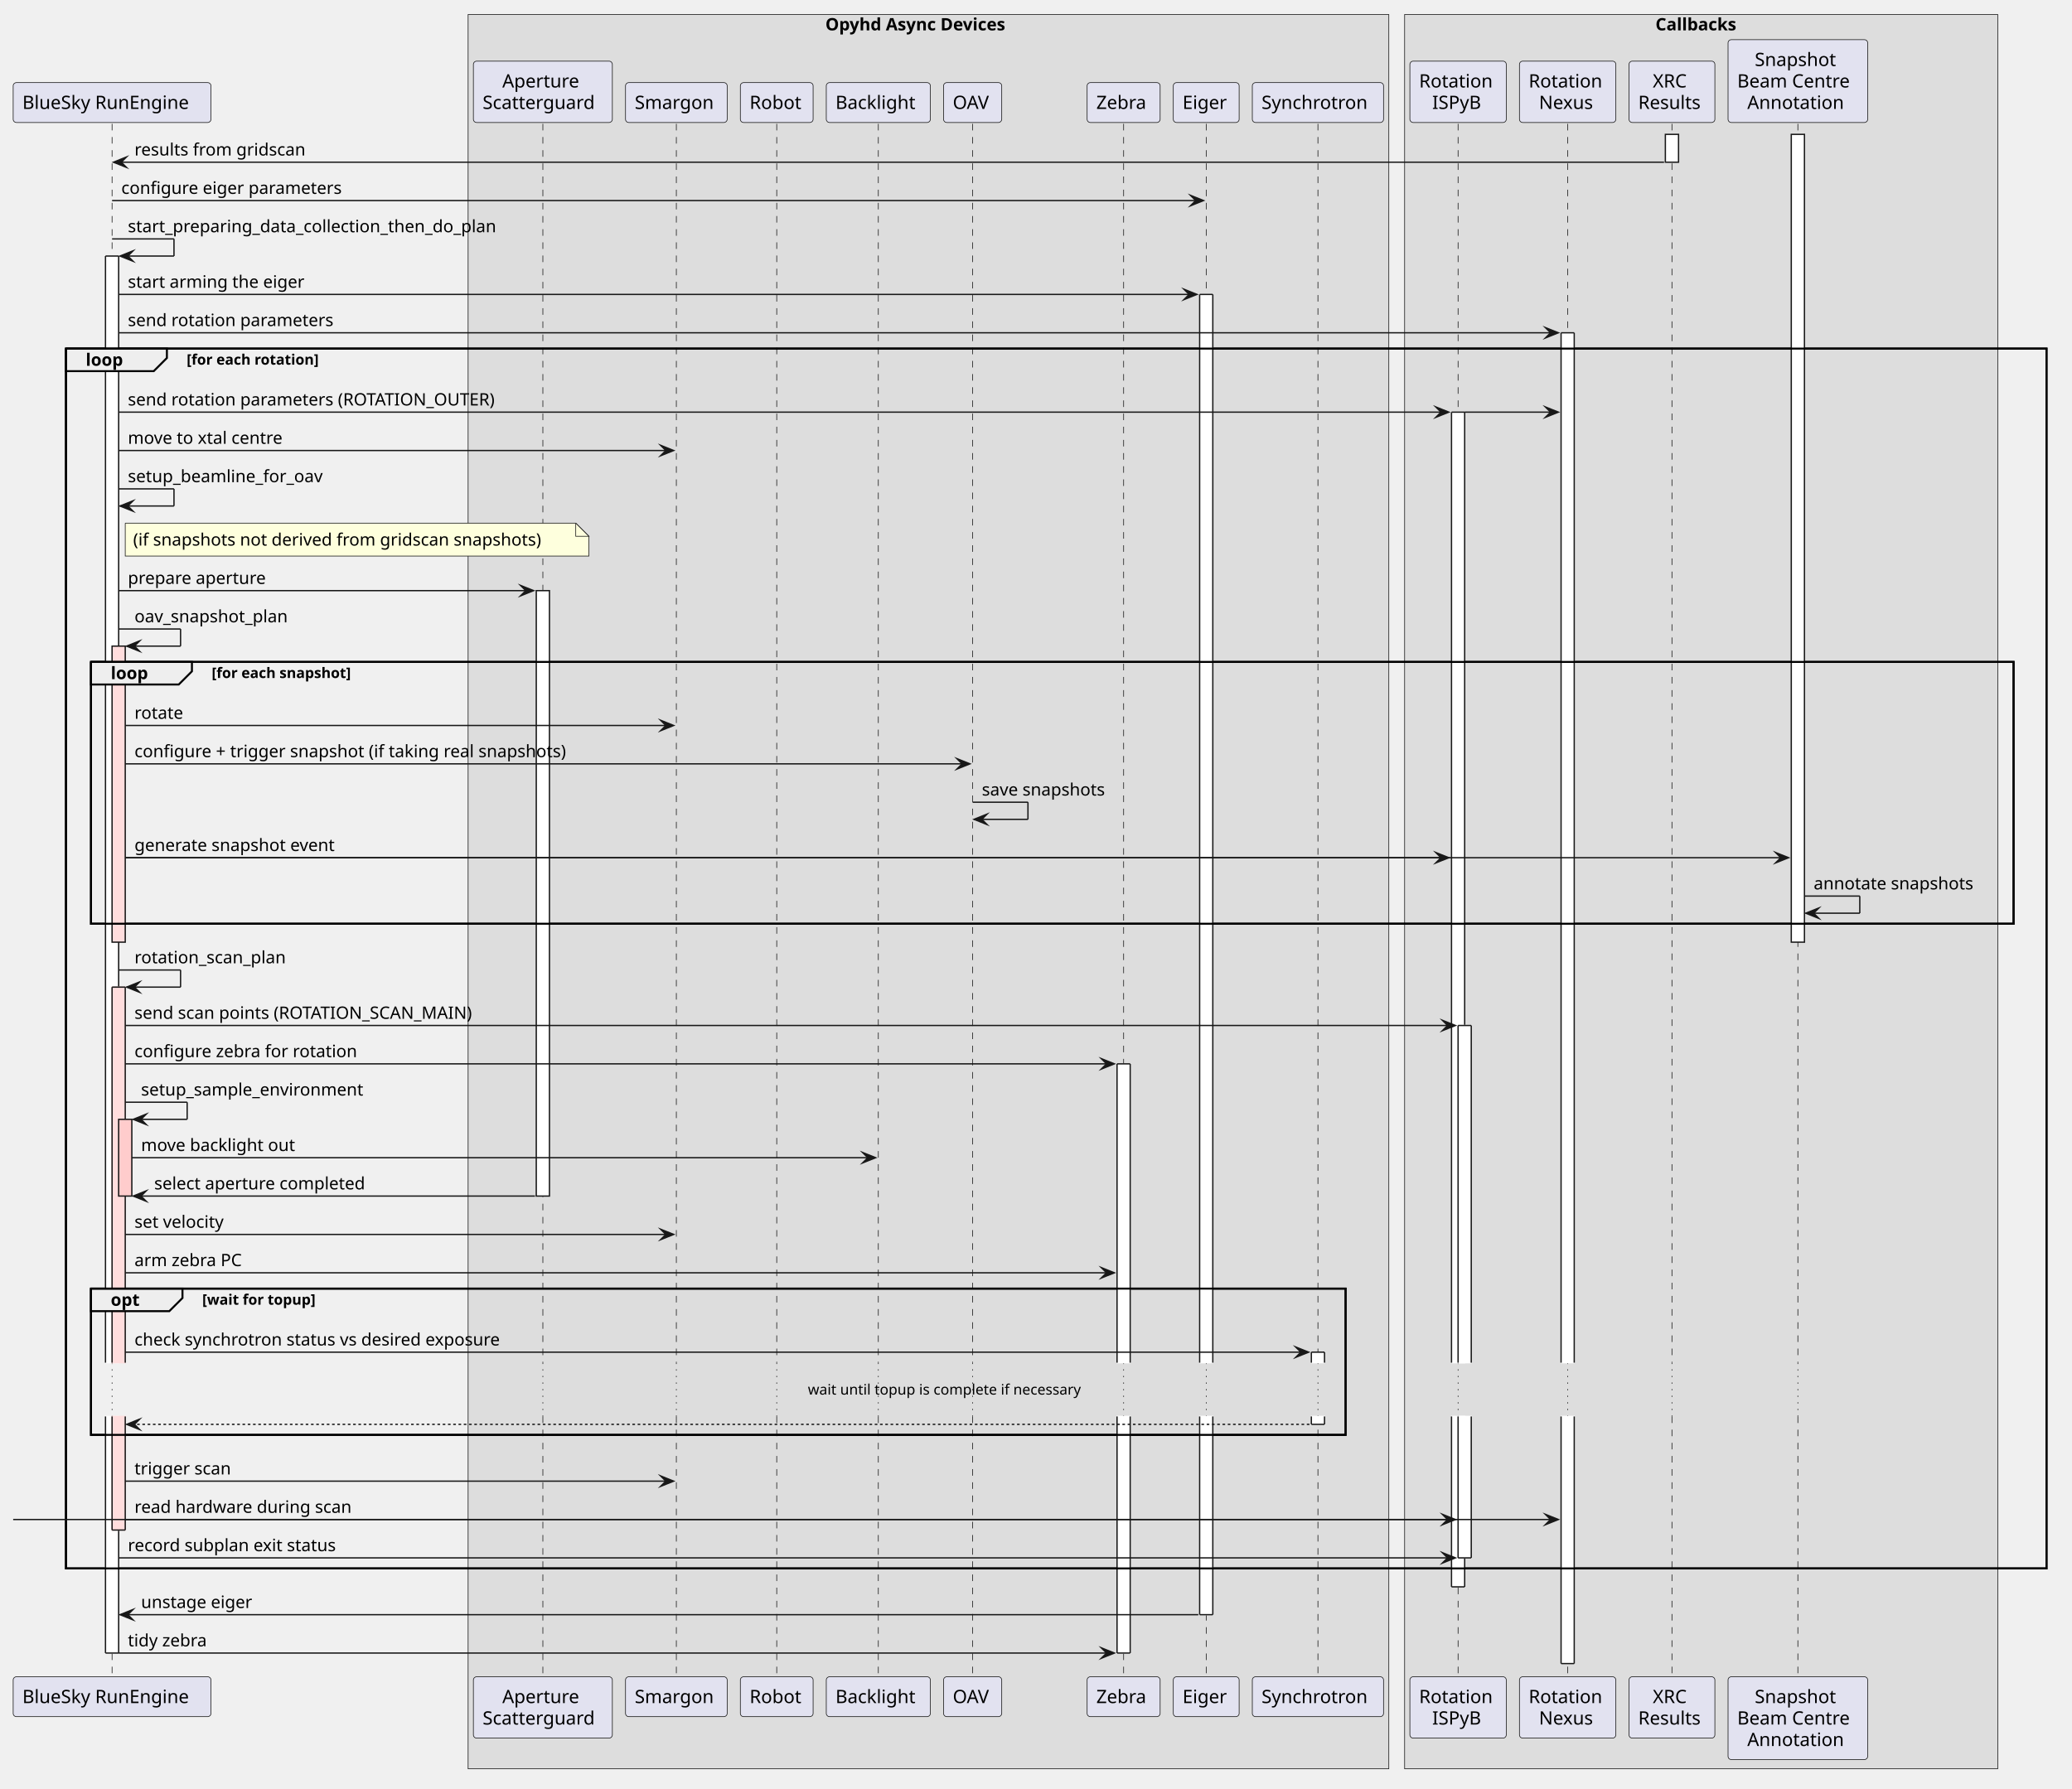
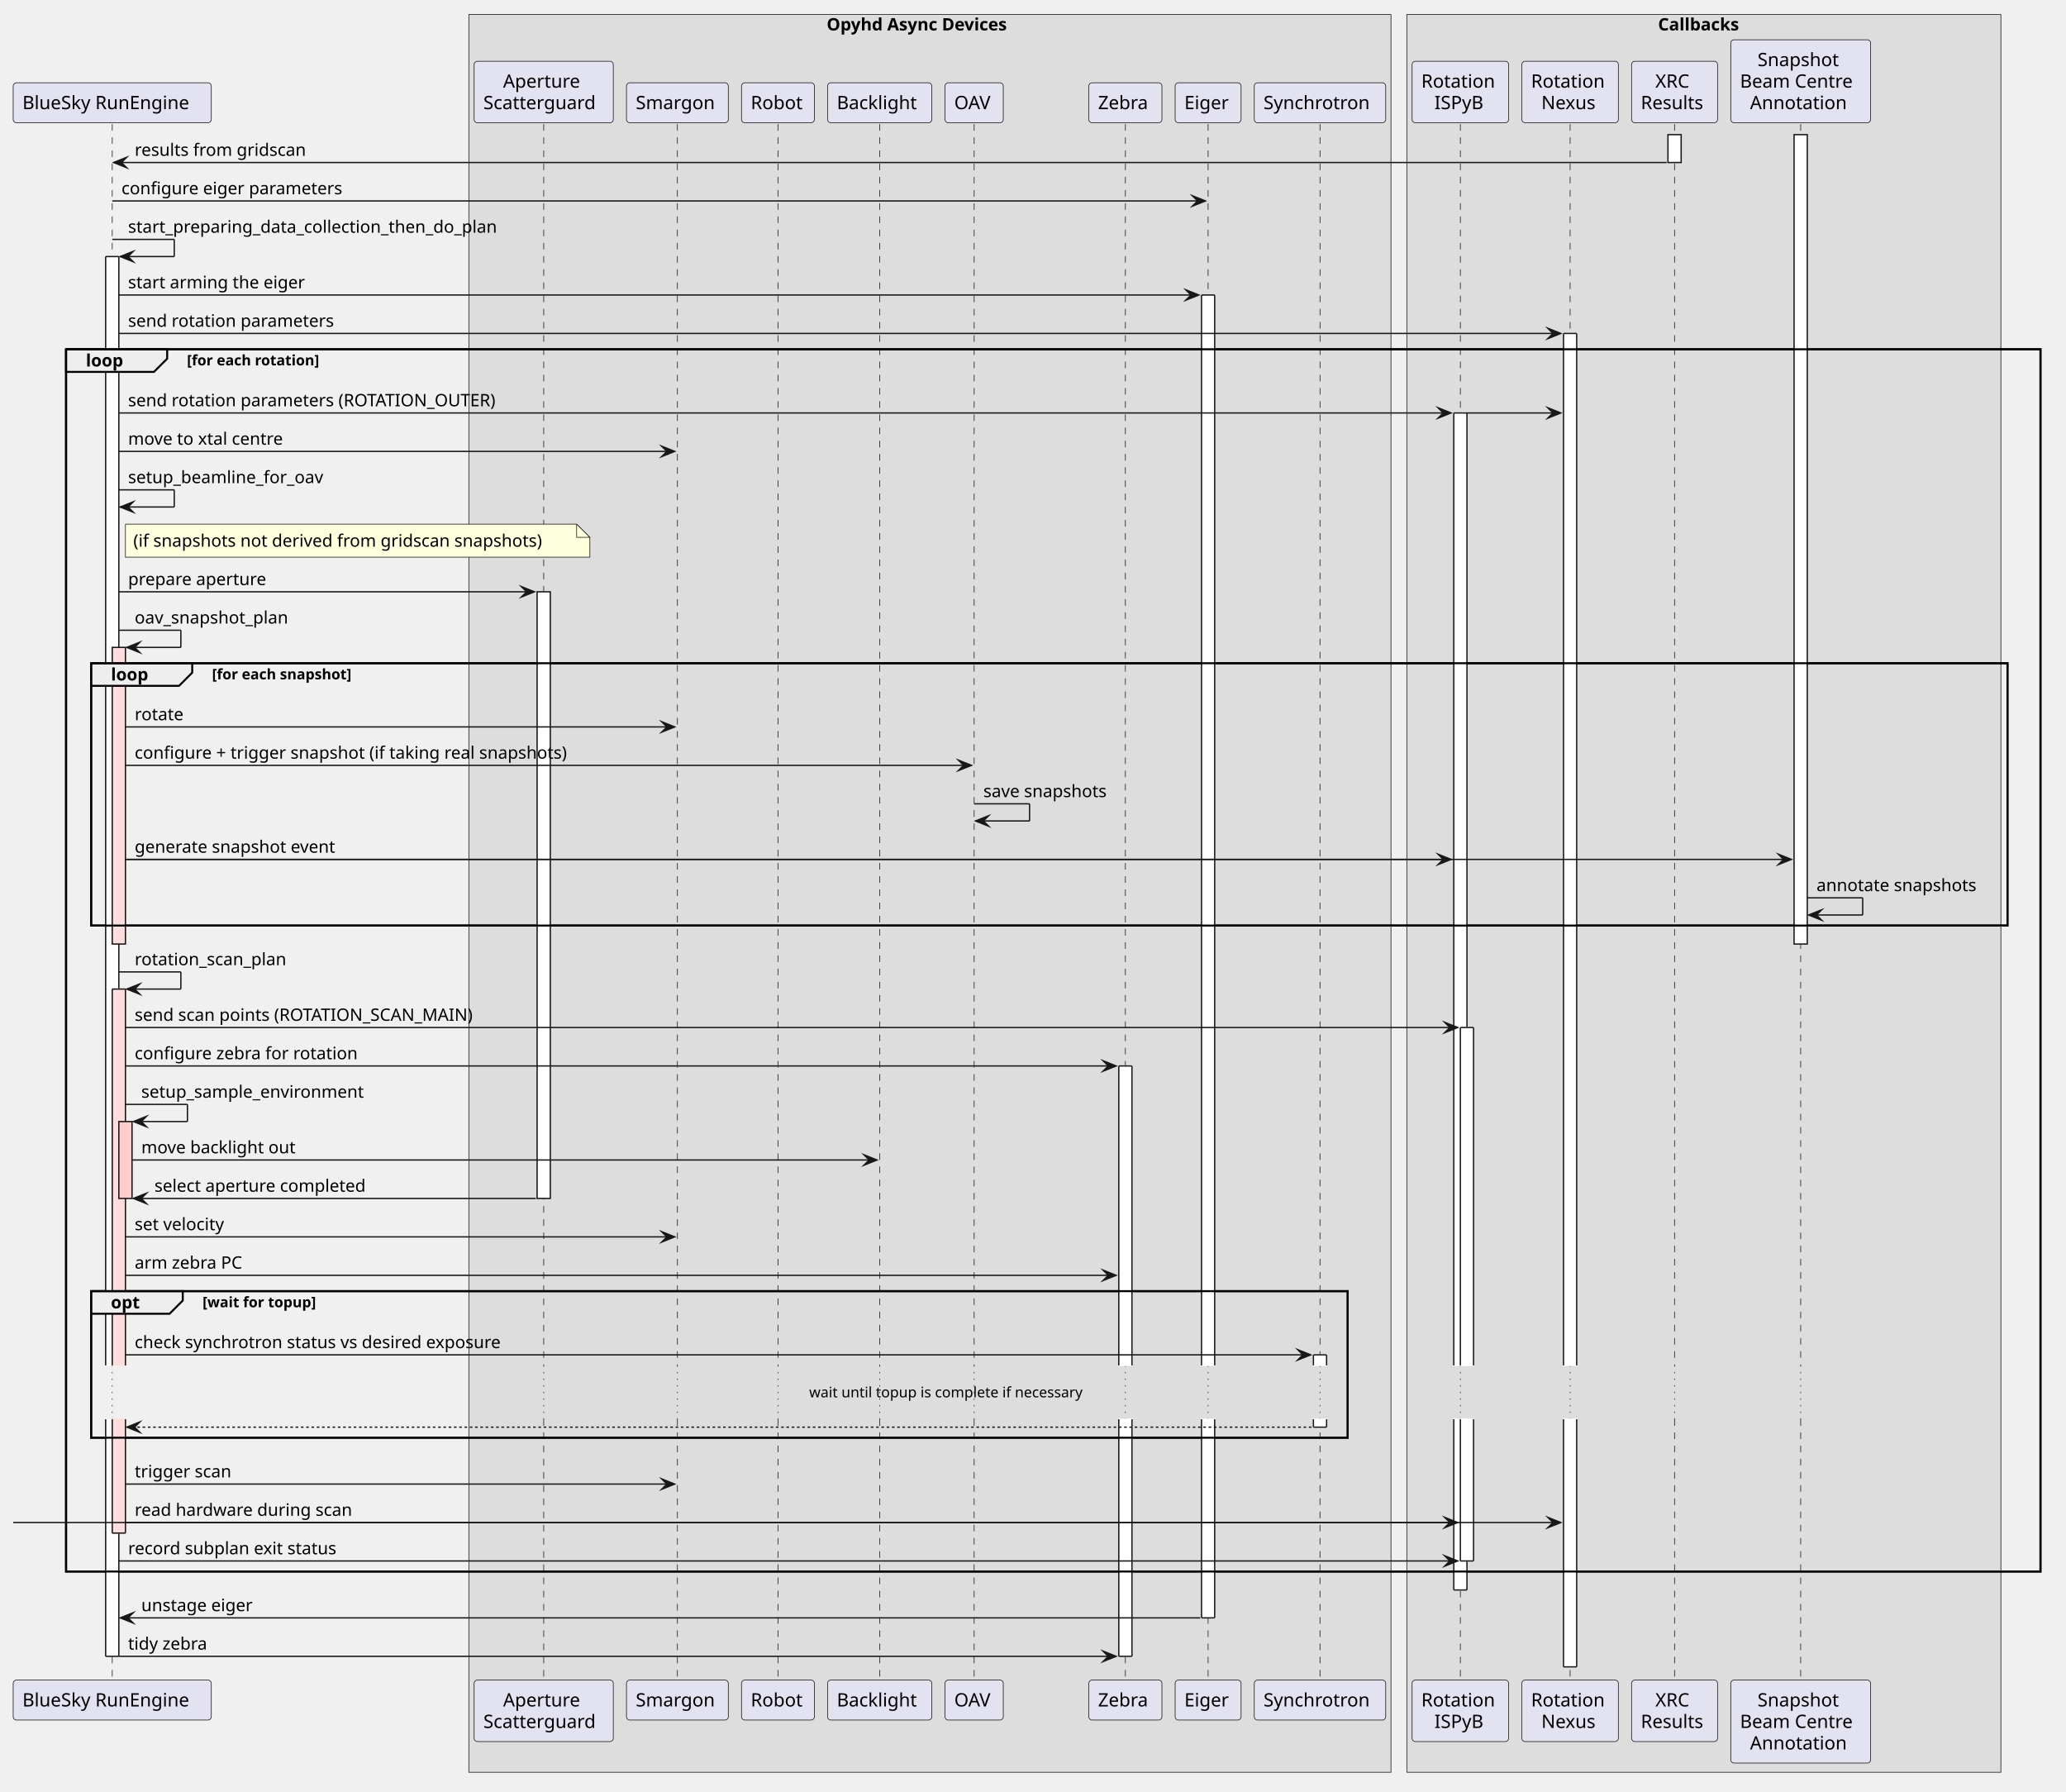
- <svg xmlns="http://www.w3.org/2000/svg" version="1.1" data-diagram-type="SEQUENCE" style="width:1573px;height:1358px;background:#FFFFFF;" width="1573px" height="1358px" viewBox="0 0 1573 1358" zoomAndPan="magnify" preserveAspectRatio="none" contentStyleType="text/css">
+ <svg xmlns="http://www.w3.org/2000/svg" version="1.1" data-diagram-type="SEQUENCE" style="width:1566px;height:1358px;background:#FFFFFF;" width="1566px" height="1358px" viewBox="0 0 1566 1358" zoomAndPan="magnify" preserveAspectRatio="none" contentStyleType="text/css">
  <defs />
  <g font-family="sans-serif" lengthAdjust="spacing">
    <rect x="355.378" y="11" width="698.968" height="1332.102" fill="#DDD" style="stroke:#181818;stroke-width:0.5;" />
    <text x="626.624" y="23.067" fill="#000" font-size="13" textLength="156.476" font-weight="700">Opyhd Async Devices</text>
    <rect x="1066.346" y="11" width="450.296" height="1332.102" fill="#DDD" style="stroke:#181818;stroke-width:0.5;" />
    <text x="1256.798" y="23.067" fill="#000" font-size="13" textLength="69.393" font-weight="700">Callbacks</text>
-     <rect x="50.083" y="264.688" width="1503.56" height="926.258" fill="none" style="stroke:#000;stroke-width:1.5;" />
-     <rect x="69.083" y="502.617" width="1459.56" height="198.797" fill="none" style="stroke:#000;stroke-width:1.5;" />
+     <rect x="50.083" y="264.688" width="1496.56" height="926.258" fill="none" style="stroke:#000;stroke-width:1.5;" />
+     <rect x="69.083" y="502.617" width="1452.56" height="198.797" fill="none" style="stroke:#000;stroke-width:1.5;" />
    <rect x="69.083" y="978.477" width="952.454" height="111.07" fill="none" style="stroke:#000;stroke-width:1.5;" />
    <g>
      <rect x="81.583" y="94.023" width="8" height="940.719" fill="#000" fill-opacity="0" />
      <line x1="85.083" y1="94.023" x2="85.083" y2="1034.742" style="stroke:#181818;stroke-width:0.5;stroke-dasharray:5,5;" />
    </g>
    <line x1="85.083" y1="1034.742" x2="85.083" y2="1075.547" style="stroke:#181818;stroke-width:0.5;stroke-dasharray:1,4;" />
    <g>
      <rect x="81.583" y="1075.547" width="8" height="197.664" fill="#000" fill-opacity="0" />
      <line x1="85.083" y1="1075.547" x2="85.083" y2="1273.211" style="stroke:#181818;stroke-width:0.5;stroke-dasharray:5,5;" />
    </g>
    <g>
      <rect x="80.083" y="194.422" width="10" height="840.32" fill="#FFF" style="stroke:#FFF;stroke-width:1;" />
      <line x1="80.083" y1="194.422" x2="80.083" y2="1034.742" style="stroke:#181818;stroke-width:1;" />
      <line x1="90.083" y1="194.422" x2="90.083" y2="1034.742" style="stroke:#181818;stroke-width:1;" />
      <line x1="80.083" y1="194.422" x2="90.083" y2="194.422" style="stroke:#181818;stroke-width:1;" />
    </g>
    <g>
      <rect x="80.083" y="1075.547" width="10" height="179.664" fill="#FFF" style="stroke:#FFF;stroke-width:1;" />
      <line x1="80.083" y1="1075.547" x2="80.083" y2="1255.211" style="stroke:#181818;stroke-width:1;" />
      <line x1="90.083" y1="1075.547" x2="90.083" y2="1255.211" style="stroke:#181818;stroke-width:1;" />
      <line x1="80.083" y1="1255.211" x2="90.083" y2="1255.211" style="stroke:#181818;stroke-width:1;" />
    </g>
    <g>
      <rect x="85.083" y="490.617" width="10" height="224.797" fill="#FDD" style="stroke:#181818;stroke-width:1;" />
    </g>
    <g>
      <rect x="85.083" y="749.547" width="10" height="285.195" fill="#FDD" style="stroke:#FDD;stroke-width:1;" />
      <line x1="85.083" y1="749.547" x2="85.083" y2="1034.742" style="stroke:#181818;stroke-width:1;" />
      <line x1="95.083" y1="749.547" x2="95.083" y2="1034.742" style="stroke:#181818;stroke-width:1;" />
      <line x1="85.083" y1="749.547" x2="95.083" y2="749.547" style="stroke:#181818;stroke-width:1;" />
    </g>
    <g>
      <rect x="85.083" y="1075.547" width="10" height="86.266" fill="#FDD" style="stroke:#FDD;stroke-width:1;" />
      <line x1="85.083" y1="1075.547" x2="85.083" y2="1161.813" style="stroke:#181818;stroke-width:1;" />
      <line x1="95.083" y1="1075.547" x2="95.083" y2="1161.813" style="stroke:#181818;stroke-width:1;" />
      <line x1="85.083" y1="1161.813" x2="95.083" y2="1161.813" style="stroke:#181818;stroke-width:1;" />
    </g>
    <g>
      <rect x="90.083" y="849.945" width="10" height="58.266" fill="#FCC" style="stroke:#181818;stroke-width:1;" />
    </g>
    <g>
      <rect x="408.624" y="94.023" width="8" height="940.719" fill="#000" fill-opacity="0" />
      <line x1="412.124" y1="94.023" x2="412.124" y2="1034.742" style="stroke:#181818;stroke-width:0.5;stroke-dasharray:5,5;" />
    </g>
    <line x1="412.124" y1="1034.742" x2="412.124" y2="1075.547" style="stroke:#181818;stroke-width:0.5;stroke-dasharray:1,4;" />
    <g>
      <rect x="408.624" y="1075.547" width="8" height="197.664" fill="#000" fill-opacity="0" />
      <line x1="412.124" y1="1075.547" x2="412.124" y2="1273.211" style="stroke:#181818;stroke-width:0.5;stroke-dasharray:5,5;" />
    </g>
    <g>
      <rect x="407.124" y="448.484" width="10" height="459.727" fill="#FFF" style="stroke:#181818;stroke-width:1;" />
    </g>
    <g>
      <rect x="509.962" y="94.023" width="8" height="940.719" fill="#000" fill-opacity="0" />
      <line x1="513.462" y1="94.023" x2="513.462" y2="1034.742" style="stroke:#181818;stroke-width:0.5;stroke-dasharray:5,5;" />
    </g>
    <line x1="513.462" y1="1034.742" x2="513.462" y2="1075.547" style="stroke:#181818;stroke-width:0.5;stroke-dasharray:1,4;" />
    <g>
      <rect x="509.962" y="1075.547" width="8" height="197.664" fill="#000" fill-opacity="0" />
      <line x1="513.462" y1="1075.547" x2="513.462" y2="1273.211" style="stroke:#181818;stroke-width:0.5;stroke-dasharray:5,5;" />
    </g>
    <g>
      <rect x="586.172" y="94.023" width="8" height="940.719" fill="#000" fill-opacity="0" />
      <line x1="589.672" y1="94.023" x2="589.672" y2="1034.742" style="stroke:#181818;stroke-width:0.5;stroke-dasharray:5,5;" />
    </g>
    <line x1="589.672" y1="1034.742" x2="589.672" y2="1075.547" style="stroke:#181818;stroke-width:0.5;stroke-dasharray:1,4;" />
    <g>
      <rect x="586.172" y="1075.547" width="8" height="197.664" fill="#000" fill-opacity="0" />
      <line x1="589.672" y1="1075.547" x2="589.672" y2="1273.211" style="stroke:#181818;stroke-width:0.5;stroke-dasharray:5,5;" />
    </g>
    <g>
      <rect x="663.297" y="94.023" width="8" height="940.719" fill="#000" fill-opacity="0" />
      <line x1="666.797" y1="94.023" x2="666.797" y2="1034.742" style="stroke:#181818;stroke-width:0.5;stroke-dasharray:5,5;" />
    </g>
    <line x1="666.797" y1="1034.742" x2="666.797" y2="1075.547" style="stroke:#181818;stroke-width:0.5;stroke-dasharray:1,4;" />
    <g>
      <rect x="663.297" y="1075.547" width="8" height="197.664" fill="#000" fill-opacity="0" />
      <line x1="666.797" y1="1075.547" x2="666.797" y2="1273.211" style="stroke:#181818;stroke-width:0.5;stroke-dasharray:5,5;" />
    </g>
    <g>
      <rect x="734.893" y="94.023" width="8" height="940.719" fill="#000" fill-opacity="0" />
      <line x1="738.393" y1="94.023" x2="738.393" y2="1034.742" style="stroke:#181818;stroke-width:0.5;stroke-dasharray:5,5;" />
    </g>
    <line x1="738.393" y1="1034.742" x2="738.393" y2="1075.547" style="stroke:#181818;stroke-width:0.5;stroke-dasharray:1,4;" />
    <g>
      <rect x="734.893" y="1075.547" width="8" height="197.664" fill="#000" fill-opacity="0" />
      <line x1="738.393" y1="1075.547" x2="738.393" y2="1273.211" style="stroke:#181818;stroke-width:0.5;stroke-dasharray:5,5;" />
    </g>
    <g>
      <rect x="849.522" y="94.023" width="8" height="940.719" fill="#000" fill-opacity="0" />
      <line x1="853.022" y1="94.023" x2="853.022" y2="1034.742" style="stroke:#181818;stroke-width:0.5;stroke-dasharray:5,5;" />
    </g>
    <line x1="853.022" y1="1034.742" x2="853.022" y2="1075.547" style="stroke:#181818;stroke-width:0.5;stroke-dasharray:1,4;" />
    <g>
      <rect x="849.522" y="1075.547" width="8" height="197.664" fill="#000" fill-opacity="0" />
      <line x1="853.022" y1="1075.547" x2="853.022" y2="1273.211" style="stroke:#181818;stroke-width:0.5;stroke-dasharray:5,5;" />
    </g>
    <g>
      <rect x="848.022" y="807.813" width="10" height="226.93" fill="#FFF" style="stroke:#FFF;stroke-width:1;" />
      <line x1="848.022" y1="807.813" x2="848.022" y2="1034.742" style="stroke:#181818;stroke-width:1;" />
      <line x1="858.022" y1="807.813" x2="858.022" y2="1034.742" style="stroke:#181818;stroke-width:1;" />
      <line x1="848.022" y1="807.813" x2="858.022" y2="807.813" style="stroke:#181818;stroke-width:1;" />
    </g>
    <g>
      <rect x="848.022" y="1075.547" width="10" height="179.664" fill="#FFF" style="stroke:#FFF;stroke-width:1;" />
      <line x1="848.022" y1="1075.547" x2="848.022" y2="1255.211" style="stroke:#181818;stroke-width:1;" />
      <line x1="858.022" y1="1075.547" x2="858.022" y2="1255.211" style="stroke:#181818;stroke-width:1;" />
      <line x1="848.022" y1="1255.211" x2="858.022" y2="1255.211" style="stroke:#181818;stroke-width:1;" />
    </g>
    <g>
      <rect x="912.23" y="94.023" width="8" height="940.719" fill="#000" fill-opacity="0" />
      <line x1="915.73" y1="94.023" x2="915.73" y2="1034.742" style="stroke:#181818;stroke-width:0.5;stroke-dasharray:5,5;" />
    </g>
    <line x1="915.73" y1="1034.742" x2="915.73" y2="1075.547" style="stroke:#181818;stroke-width:0.5;stroke-dasharray:1,4;" />
    <g>
      <rect x="912.23" y="1075.547" width="8" height="197.664" fill="#000" fill-opacity="0" />
      <line x1="915.73" y1="1075.547" x2="915.73" y2="1273.211" style="stroke:#181818;stroke-width:0.5;stroke-dasharray:5,5;" />
    </g>
    <g>
      <rect x="910.73" y="223.555" width="10" height="811.188" fill="#FFF" style="stroke:#FFF;stroke-width:1;" />
      <line x1="910.73" y1="223.555" x2="910.73" y2="1034.742" style="stroke:#181818;stroke-width:1;" />
      <line x1="920.73" y1="223.555" x2="920.73" y2="1034.742" style="stroke:#181818;stroke-width:1;" />
      <line x1="910.73" y1="223.555" x2="920.73" y2="223.555" style="stroke:#181818;stroke-width:1;" />
    </g>
    <g>
      <rect x="910.73" y="1075.547" width="10" height="150.531" fill="#FFF" style="stroke:#FFF;stroke-width:1;" />
      <line x1="910.73" y1="1075.547" x2="910.73" y2="1226.078" style="stroke:#181818;stroke-width:1;" />
      <line x1="920.73" y1="1075.547" x2="920.73" y2="1226.078" style="stroke:#181818;stroke-width:1;" />
      <line x1="910.73" y1="1226.078" x2="920.73" y2="1226.078" style="stroke:#181818;stroke-width:1;" />
    </g>
    <g>
      <rect x="997.036" y="94.023" width="8" height="940.719" fill="#000" fill-opacity="0" />
      <line x1="1000.536" y1="94.023" x2="1000.536" y2="1034.742" style="stroke:#181818;stroke-width:0.5;stroke-dasharray:5,5;" />
    </g>
    <line x1="1000.536" y1="1034.742" x2="1000.536" y2="1075.547" style="stroke:#181818;stroke-width:0.5;stroke-dasharray:1,4;" />
    <g>
      <rect x="997.036" y="1075.547" width="8" height="197.664" fill="#000" fill-opacity="0" />
      <line x1="1000.536" y1="1075.547" x2="1000.536" y2="1273.211" style="stroke:#181818;stroke-width:0.5;stroke-dasharray:5,5;" />
    </g>
    <g>
      <rect x="995.536" y="1026.742" width="10" height="8" fill="#FFF" style="stroke:#FFF;stroke-width:1;" />
      <line x1="995.536" y1="1026.742" x2="995.536" y2="1034.742" style="stroke:#181818;stroke-width:1;" />
      <line x1="1005.536" y1="1026.742" x2="1005.536" y2="1034.742" style="stroke:#181818;stroke-width:1;" />
      <line x1="995.536" y1="1026.742" x2="1005.536" y2="1026.742" style="stroke:#181818;stroke-width:1;" />
    </g>
    <g>
      <rect x="995.536" y="1075.547" width="10" height="6" fill="#FFF" style="stroke:#FFF;stroke-width:1;" />
      <line x1="995.536" y1="1075.547" x2="995.536" y2="1081.547" style="stroke:#181818;stroke-width:1;" />
      <line x1="1005.536" y1="1075.547" x2="1005.536" y2="1081.547" style="stroke:#181818;stroke-width:1;" />
      <line x1="995.536" y1="1081.547" x2="1005.536" y2="1081.547" style="stroke:#181818;stroke-width:1;" />
    </g>
    <g>
      <rect x="1103.436" y="94.023" width="8" height="940.719" fill="#000" fill-opacity="0" />
      <line x1="1106.936" y1="94.023" x2="1106.936" y2="1034.742" style="stroke:#181818;stroke-width:0.5;stroke-dasharray:5,5;" />
    </g>
    <line x1="1106.936" y1="1034.742" x2="1106.936" y2="1075.547" style="stroke:#181818;stroke-width:0.5;stroke-dasharray:1,4;" />
    <g>
      <rect x="1103.436" y="1075.547" width="8" height="197.664" fill="#000" fill-opacity="0" />
      <line x1="1106.936" y1="1075.547" x2="1106.936" y2="1273.211" style="stroke:#181818;stroke-width:0.5;stroke-dasharray:5,5;" />
    </g>
    <g>
      <rect x="1101.936" y="312.953" width="10" height="721.789" fill="#FFF" style="stroke:#FFF;stroke-width:1;" />
      <line x1="1101.936" y1="312.953" x2="1101.936" y2="1034.742" style="stroke:#181818;stroke-width:1;" />
      <line x1="1111.936" y1="312.953" x2="1111.936" y2="1034.742" style="stroke:#181818;stroke-width:1;" />
      <line x1="1101.936" y1="312.953" x2="1111.936" y2="312.953" style="stroke:#181818;stroke-width:1;" />
    </g>
    <g>
      <rect x="1101.936" y="1075.547" width="10" height="129.398" fill="#FFF" style="stroke:#FFF;stroke-width:1;" />
      <line x1="1101.936" y1="1075.547" x2="1101.936" y2="1204.945" style="stroke:#181818;stroke-width:1;" />
      <line x1="1111.936" y1="1075.547" x2="1111.936" y2="1204.945" style="stroke:#181818;stroke-width:1;" />
      <line x1="1101.936" y1="1204.945" x2="1111.936" y2="1204.945" style="stroke:#181818;stroke-width:1;" />
    </g>
    <g>
      <rect x="1106.936" y="778.68" width="10" height="256.063" fill="#FFF" style="stroke:#FFF;stroke-width:1;" />
      <line x1="1106.936" y1="778.68" x2="1106.936" y2="1034.742" style="stroke:#181818;stroke-width:1;" />
      <line x1="1116.936" y1="778.68" x2="1116.936" y2="1034.742" style="stroke:#181818;stroke-width:1;" />
      <line x1="1106.936" y1="778.68" x2="1116.936" y2="778.68" style="stroke:#181818;stroke-width:1;" />
    </g>
    <g>
      <rect x="1106.936" y="1075.547" width="10" height="107.398" fill="#FFF" style="stroke:#FFF;stroke-width:1;" />
      <line x1="1106.936" y1="1075.547" x2="1106.936" y2="1182.945" style="stroke:#181818;stroke-width:1;" />
      <line x1="1116.936" y1="1075.547" x2="1116.936" y2="1182.945" style="stroke:#181818;stroke-width:1;" />
      <line x1="1106.936" y1="1182.945" x2="1116.936" y2="1182.945" style="stroke:#181818;stroke-width:1;" />
    </g>
    <g>
      <rect x="1186.614" y="94.023" width="8" height="940.719" fill="#000" fill-opacity="0" />
      <line x1="1190.114" y1="94.023" x2="1190.114" y2="1034.742" style="stroke:#181818;stroke-width:0.5;stroke-dasharray:5,5;" />
    </g>
    <line x1="1190.114" y1="1034.742" x2="1190.114" y2="1075.547" style="stroke:#181818;stroke-width:0.5;stroke-dasharray:1,4;" />
    <g>
      <rect x="1186.614" y="1075.547" width="8" height="197.664" fill="#000" fill-opacity="0" />
      <line x1="1190.114" y1="1075.547" x2="1190.114" y2="1273.211" style="stroke:#181818;stroke-width:0.5;stroke-dasharray:5,5;" />
    </g>
    <g>
      <rect x="1185.114" y="252.688" width="10" height="782.055" fill="#FFF" style="stroke:#FFF;stroke-width:1;" />
      <line x1="1185.114" y1="252.688" x2="1185.114" y2="1034.742" style="stroke:#181818;stroke-width:1;" />
      <line x1="1195.114" y1="252.688" x2="1195.114" y2="1034.742" style="stroke:#181818;stroke-width:1;" />
      <line x1="1185.114" y1="252.688" x2="1195.114" y2="252.688" style="stroke:#181818;stroke-width:1;" />
    </g>
    <g>
      <rect x="1185.114" y="1075.547" width="10" height="187.664" fill="#FFF" style="stroke:#FFF;stroke-width:1;" />
      <line x1="1185.114" y1="1075.547" x2="1185.114" y2="1263.211" style="stroke:#181818;stroke-width:1;" />
      <line x1="1195.114" y1="1075.547" x2="1195.114" y2="1263.211" style="stroke:#181818;stroke-width:1;" />
      <line x1="1185.114" y1="1263.211" x2="1195.114" y2="1263.211" style="stroke:#181818;stroke-width:1;" />
    </g>
    <g>
      <rect x="1265.794" y="94.023" width="8" height="940.719" fill="#000" fill-opacity="0" />
      <line x1="1269.294" y1="94.023" x2="1269.294" y2="1034.742" style="stroke:#181818;stroke-width:0.5;stroke-dasharray:5,5;" />
    </g>
    <line x1="1269.294" y1="1034.742" x2="1269.294" y2="1075.547" style="stroke:#181818;stroke-width:0.5;stroke-dasharray:1,4;" />
    <g>
      <rect x="1265.794" y="1075.547" width="8" height="197.664" fill="#000" fill-opacity="0" />
      <line x1="1269.294" y1="1075.547" x2="1269.294" y2="1273.211" style="stroke:#181818;stroke-width:0.5;stroke-dasharray:5,5;" />
    </g>
    <g>
      <rect x="1264.294" y="102.023" width="10" height="21.133" fill="#FFF" style="stroke:#181818;stroke-width:1;" />
    </g>
    <g>
      <rect x="1361.387" y="94.023" width="8" height="940.719" fill="#000" fill-opacity="0" />
      <line x1="1364.887" y1="94.023" x2="1364.887" y2="1034.742" style="stroke:#181818;stroke-width:0.5;stroke-dasharray:5,5;" />
    </g>
    <line x1="1364.887" y1="1034.742" x2="1364.887" y2="1075.547" style="stroke:#181818;stroke-width:0.5;stroke-dasharray:1,4;" />
    <g>
      <rect x="1361.387" y="1075.547" width="8" height="197.664" fill="#000" fill-opacity="0" />
      <line x1="1364.887" y1="1075.547" x2="1364.887" y2="1273.211" style="stroke:#181818;stroke-width:0.5;stroke-dasharray:5,5;" />
    </g>
    <g>
      <rect x="1359.887" y="102.023" width="10" height="613.391" fill="#FFF" style="stroke:#181818;stroke-width:1;" />
    </g>
    <rect x="10" y="62.727" width="150.165" height="30.297" fill="#E2E2F0" style="stroke:#181818;stroke-width:0.5;" rx="2.5" ry="2.5" />
    <text x="17" y="82.722" fill="#000" font-size="14" textLength="136.165">BlueSky RunEngine</text>
    <rect x="359.378" y="46.43" width="105.492" height="46.594" fill="#E2E2F0" style="stroke:#181818;stroke-width:0.5;" rx="2.5" ry="2.5" />
    <text x="381.342" y="66.425" fill="#000" font-size="14" textLength="61.564">Aperture</text>
    <text x="366.378" y="82.722" fill="#000" font-size="14" textLength="91.492">Scatterguard</text>
    <rect x="474.87" y="62.727" width="77.185" height="30.297" fill="#E2E2F0" style="stroke:#181818;stroke-width:0.5;" rx="2.5" ry="2.5" />
    <text x="481.87" y="82.722" fill="#000" font-size="14" textLength="63.185">Smargon</text>
    <rect x="562.055" y="62.727" width="55.234" height="30.297" fill="#E2E2F0" style="stroke:#181818;stroke-width:0.5;" rx="2.5" ry="2.5" />
    <text x="569.055" y="82.722" fill="#000" font-size="14" textLength="41.234">Robot</text>
    <rect x="627.289" y="62.727" width="79.017" height="30.297" fill="#E2E2F0" style="stroke:#181818;stroke-width:0.5;" rx="2.5" ry="2.5" />
    <text x="634.289" y="82.722" fill="#000" font-size="14" textLength="65.017">Backlight</text>
    <rect x="716.306" y="62.727" width="44.174" height="30.297" fill="#E2E2F0" style="stroke:#181818;stroke-width:0.5;" rx="2.5" ry="2.5" />
    <text x="723.306" y="82.722" fill="#000" font-size="14" textLength="30.174">OAV</text>
    <rect x="825.309" y="62.727" width="55.426" height="30.297" fill="#E2E2F0" style="stroke:#181818;stroke-width:0.5;" rx="2.5" ry="2.5" />
    <text x="832.309" y="82.722" fill="#000" font-size="14" textLength="41.426">Zebra</text>
    <rect x="890.735" y="62.727" width="49.991" height="30.297" fill="#E2E2F0" style="stroke:#181818;stroke-width:0.5;" rx="2.5" ry="2.5" />
    <text x="897.735" y="82.722" fill="#000" font-size="14" textLength="35.991">Eiger</text>
    <rect x="950.726" y="62.727" width="99.62" height="30.297" fill="#E2E2F0" style="stroke:#181818;stroke-width:0.5;" rx="2.5" ry="2.5" />
    <text x="957.726" y="82.722" fill="#000" font-size="14" textLength="85.62">Synchrotron</text>
    <rect x="1070.346" y="46.43" width="73.179" height="46.594" fill="#E2E2F0" style="stroke:#181818;stroke-width:0.5;" rx="2.5" ry="2.5" />
    <text x="1077.346" y="66.425" fill="#000" font-size="14" textLength="59.179">Rotation</text>
    <text x="1087.262" y="82.722" fill="#000" font-size="14" textLength="39.348">ISPyB</text>
    <rect x="1153.525" y="46.43" width="73.179" height="46.594" fill="#E2E2F0" style="stroke:#181818;stroke-width:0.5;" rx="2.5" ry="2.5" />
    <text x="1160.525" y="66.425" fill="#000" font-size="14" textLength="59.179">Rotation</text>
    <text x="1168.345" y="82.722" fill="#000" font-size="14" textLength="43.538">Nexus</text>
    <rect x="1236.704" y="46.43" width="65.181" height="46.594" fill="#E2E2F0" style="stroke:#181818;stroke-width:0.5;" rx="2.5" ry="2.5" />
    <text x="1254.747" y="66.425" fill="#000" font-size="14" textLength="29.094">XRC</text>
    <text x="1243.704" y="82.722" fill="#000" font-size="14" textLength="51.181">Results</text>
    <rect x="1311.884" y="30.133" width="106.005" height="62.891" fill="#E2E2F0" style="stroke:#181818;stroke-width:0.5;" rx="2.5" ry="2.5" />
    <text x="1332.163" y="50.128" fill="#000" font-size="14" textLength="65.447">Snapshot</text>
    <text x="1318.884" y="66.425" fill="#000" font-size="14" textLength="92.005">Beam Centre</text>
    <text x="1326.5" y="82.722" fill="#000" font-size="14" textLength="76.774">Annotation</text>
    <rect x="10" y="1273.211" width="150.165" height="30.297" fill="#E2E2F0" style="stroke:#181818;stroke-width:0.5;" rx="2.5" ry="2.5" />
    <text x="17" y="1293.206" fill="#000" font-size="14" textLength="136.165">BlueSky RunEngine</text>
    <rect x="359.378" y="1273.211" width="105.492" height="46.594" fill="#E2E2F0" style="stroke:#181818;stroke-width:0.5;" rx="2.5" ry="2.5" />
    <text x="381.342" y="1293.206" fill="#000" font-size="14" textLength="61.564">Aperture</text>
    <text x="366.378" y="1309.503" fill="#000" font-size="14" textLength="91.492">Scatterguard</text>
    <rect x="474.87" y="1273.211" width="77.185" height="30.297" fill="#E2E2F0" style="stroke:#181818;stroke-width:0.5;" rx="2.5" ry="2.5" />
    <text x="481.87" y="1293.206" fill="#000" font-size="14" textLength="63.185">Smargon</text>
    <rect x="562.055" y="1273.211" width="55.234" height="30.297" fill="#E2E2F0" style="stroke:#181818;stroke-width:0.5;" rx="2.5" ry="2.5" />
    <text x="569.055" y="1293.206" fill="#000" font-size="14" textLength="41.234">Robot</text>
    <rect x="627.289" y="1273.211" width="79.017" height="30.297" fill="#E2E2F0" style="stroke:#181818;stroke-width:0.5;" rx="2.5" ry="2.5" />
    <text x="634.289" y="1293.206" fill="#000" font-size="14" textLength="65.017">Backlight</text>
    <rect x="716.306" y="1273.211" width="44.174" height="30.297" fill="#E2E2F0" style="stroke:#181818;stroke-width:0.5;" rx="2.5" ry="2.5" />
    <text x="723.306" y="1293.206" fill="#000" font-size="14" textLength="30.174">OAV</text>
    <rect x="825.309" y="1273.211" width="55.426" height="30.297" fill="#E2E2F0" style="stroke:#181818;stroke-width:0.5;" rx="2.5" ry="2.5" />
    <text x="832.309" y="1293.206" fill="#000" font-size="14" textLength="41.426">Zebra</text>
    <rect x="890.735" y="1273.211" width="49.991" height="30.297" fill="#E2E2F0" style="stroke:#181818;stroke-width:0.5;" rx="2.5" ry="2.5" />
    <text x="897.735" y="1293.206" fill="#000" font-size="14" textLength="35.991">Eiger</text>
    <rect x="950.726" y="1273.211" width="99.62" height="30.297" fill="#E2E2F0" style="stroke:#181818;stroke-width:0.5;" rx="2.5" ry="2.5" />
    <text x="957.726" y="1293.206" fill="#000" font-size="14" textLength="85.62">Synchrotron</text>
    <rect x="1070.346" y="1273.211" width="73.179" height="46.594" fill="#E2E2F0" style="stroke:#181818;stroke-width:0.5;" rx="2.5" ry="2.5" />
    <text x="1077.346" y="1293.206" fill="#000" font-size="14" textLength="59.179">Rotation</text>
    <text x="1087.262" y="1309.503" fill="#000" font-size="14" textLength="39.348">ISPyB</text>
    <rect x="1153.525" y="1273.211" width="73.179" height="46.594" fill="#E2E2F0" style="stroke:#181818;stroke-width:0.5;" rx="2.5" ry="2.5" />
    <text x="1160.525" y="1293.206" fill="#000" font-size="14" textLength="59.179">Rotation</text>
    <text x="1168.345" y="1309.503" fill="#000" font-size="14" textLength="43.538">Nexus</text>
    <rect x="1236.704" y="1273.211" width="65.181" height="46.594" fill="#E2E2F0" style="stroke:#181818;stroke-width:0.5;" rx="2.5" ry="2.5" />
    <text x="1254.747" y="1293.206" fill="#000" font-size="14" textLength="29.094">XRC</text>
    <text x="1243.704" y="1309.503" fill="#000" font-size="14" textLength="51.181">Results</text>
    <rect x="1311.884" y="1273.211" width="106.005" height="62.891" fill="#E2E2F0" style="stroke:#181818;stroke-width:0.5;" rx="2.5" ry="2.5" />
    <text x="1332.163" y="1293.206" fill="#000" font-size="14" textLength="65.447">Snapshot</text>
    <text x="1318.884" y="1309.503" fill="#000" font-size="14" textLength="92.005">Beam Centre</text>
    <text x="1326.5" y="1325.8" fill="#000" font-size="14" textLength="76.774">Annotation</text>
    <polygon points="96.083,119.156,86.083,123.156,96.083,127.156,92.083,123.156" fill="#181818" style="stroke:#181818;stroke-width:1;stroke-linejoin:miter;stroke-miterlimit:10;" />
    <line x1="90.083" y1="123.156" x2="1263.294" y2="123.156" style="stroke:#181818;stroke-width:1;" />
    <text x="102.083" y="118.09" fill="#000" font-size="13" textLength="138.227">results from gridscan</text>
    <polygon points="903.73,148.289,913.73,152.289,903.73,156.289,907.73,152.289" fill="#181818" style="stroke:#181818;stroke-width:1;stroke-linejoin:miter;stroke-miterlimit:10;" />
    <line x1="85.083" y1="152.289" x2="909.73" y2="152.289" style="stroke:#181818;stroke-width:1;" />
    <text x="92.083" y="147.223" fill="#000" font-size="13" textLength="178.236">configure eiger parameters</text>
    <line x1="85.083" y1="181.422" x2="132.083" y2="181.422" style="stroke:#181818;stroke-width:1;" />
    <line x1="132.083" y1="181.422" x2="132.083" y2="194.422" style="stroke:#181818;stroke-width:1;" />
    <line x1="91.083" y1="194.422" x2="132.083" y2="194.422" style="stroke:#181818;stroke-width:1;" />
    <polygon points="101.083,190.422,91.083,194.422,101.083,198.422,97.083,194.422" fill="#181818" style="stroke:#181818;stroke-width:1;stroke-linejoin:miter;stroke-miterlimit:10;" />
    <text x="97.083" y="176.356" fill="#000" font-size="13" textLength="298.042">start_preparing_data_collection_then_do_plan</text>
    <polygon points="898.73,219.555,908.73,223.555,898.73,227.555,902.73,223.555" fill="#181818" style="stroke:#181818;stroke-width:1;stroke-linejoin:miter;stroke-miterlimit:10;" />
    <line x1="90.083" y1="223.555" x2="904.73" y2="223.555" style="stroke:#181818;stroke-width:1;" />
    <text x="97.083" y="218.489" fill="#000" font-size="13" textLength="143.292">start arming the eiger</text>
    <polygon points="1173.114,248.688,1183.114,252.688,1173.114,256.688,1177.114,252.688" fill="#181818" style="stroke:#181818;stroke-width:1;stroke-linejoin:miter;stroke-miterlimit:10;" />
    <line x1="90.083" y1="252.688" x2="1179.114" y2="252.688" style="stroke:#181818;stroke-width:1;" />
    <text x="97.083" y="247.622" fill="#000" font-size="13" textLength="166.194">send rotation parameters</text>
    <path d="M50.083,264.688 L126.707,264.688 L126.707,271.82 L116.707,281.82 L50.083,281.82 L50.083,264.688" style="stroke:#000;stroke-width:1.5;" fill="#EEE" />
-     <rect x="50.083" y="264.688" width="1503.56" height="926.258" fill="none" style="stroke:#000;stroke-width:1.5;" />
+     <rect x="50.083" y="264.688" width="1496.56" height="926.258" fill="none" style="stroke:#000;stroke-width:1.5;" />
    <text x="65.083" y="277.754" fill="#000" font-size="13" textLength="31.624" font-weight="700">loop</text>
    <text x="141.707" y="276.898" fill="#000" font-size="11" textLength="114.796" font-weight="700">[for each rotation]</text>
    <polygon points="1089.936,308.953,1099.936,312.953,1089.936,316.953,1093.936,312.953" fill="#181818" style="stroke:#181818;stroke-width:1;stroke-linejoin:miter;stroke-miterlimit:10;" />
    <line x1="90.083" y1="312.953" x2="1095.936" y2="312.953" style="stroke:#181818;stroke-width:1;" />
    <text x="97.083" y="307.887" fill="#000" font-size="13" textLength="299.736">send rotation parameters (ROTATION_OUTER)</text>
    <polygon points="1173.114,308.953,1183.114,312.953,1173.114,316.953,1177.114,312.953" fill="#181818" style="stroke:#181818;stroke-width:1;stroke-linejoin:miter;stroke-miterlimit:10;" />
    <line x1="1111.936" y1="312.953" x2="1179.114" y2="312.953" style="stroke:#181818;stroke-width:1;" />
    <polygon points="501.462,338.086,511.462,342.086,501.462,346.086,505.462,342.086" fill="#181818" style="stroke:#181818;stroke-width:1;stroke-linejoin:miter;stroke-miterlimit:10;" />
    <line x1="90.083" y1="342.086" x2="507.462" y2="342.086" style="stroke:#181818;stroke-width:1;" />
    <text x="97.083" y="337.02" fill="#000" font-size="13" textLength="127.95">move to xtal centre</text>
    <line x1="90.083" y1="371.219" x2="132.083" y2="371.219" style="stroke:#181818;stroke-width:1;" />
    <line x1="132.083" y1="371.219" x2="132.083" y2="384.219" style="stroke:#181818;stroke-width:1;" />
    <line x1="91.083" y1="384.219" x2="132.083" y2="384.219" style="stroke:#181818;stroke-width:1;" />
    <polygon points="101.083,380.219,91.083,384.219,101.083,388.219,97.083,384.219" fill="#181818" style="stroke:#181818;stroke-width:1;stroke-linejoin:miter;stroke-miterlimit:10;" />
    <text x="97.083" y="366.153" fill="#000" font-size="13" textLength="157.688">setup_beamline_for_oav</text>
    <path d="M95.083,397.219 L95.083,422.219 L447.083,422.219 L447.083,407.219 L437.083,397.219 L95.083,397.219" style="stroke:#181818;stroke-width:0.5;" fill="#FEFFDD" />
    <path d="M437.083,397.219 L437.083,407.219 L447.083,407.219 L437.083,397.219" style="stroke:#181818;stroke-width:0.5;" fill="#FEFFDD" />
    <text x="101.083" y="414.286" fill="#000" font-size="13" textLength="331.824">(if snapshots not derived from gridscan snapshots)</text>
    <polygon points="395.124,444.484,405.124,448.484,395.124,452.484,399.124,448.484" fill="#181818" style="stroke:#181818;stroke-width:1;stroke-linejoin:miter;stroke-miterlimit:10;" />
    <line x1="90.083" y1="448.484" x2="401.124" y2="448.484" style="stroke:#181818;stroke-width:1;" />
    <text x="97.083" y="443.418" fill="#000" font-size="13" textLength="111.528">prepare aperture</text>
    <line x1="90.083" y1="477.617" x2="137.083" y2="477.617" style="stroke:#181818;stroke-width:1;" />
    <line x1="137.083" y1="477.617" x2="137.083" y2="490.617" style="stroke:#181818;stroke-width:1;" />
    <line x1="96.083" y1="490.617" x2="137.083" y2="490.617" style="stroke:#181818;stroke-width:1;" />
    <polygon points="106.083,486.617,96.083,490.617,106.083,494.617,102.083,490.617" fill="#181818" style="stroke:#181818;stroke-width:1;stroke-linejoin:miter;stroke-miterlimit:10;" />
    <text x="102.083" y="472.551" fill="#000" font-size="13" textLength="123.976">oav_snapshot_plan</text>
    <path d="M69.083,502.617 L145.707,502.617 L145.707,509.75 L135.707,519.75 L69.083,519.75 L69.083,502.617" style="stroke:#000;stroke-width:1.5;" fill="#EEE" />
-     <rect x="69.083" y="502.617" width="1459.56" height="198.797" fill="none" style="stroke:#000;stroke-width:1.5;" />
+     <rect x="69.083" y="502.617" width="1452.56" height="198.797" fill="none" style="stroke:#000;stroke-width:1.5;" />
    <text x="84.083" y="515.684" fill="#000" font-size="13" textLength="31.624" font-weight="700">loop</text>
    <text x="160.707" y="514.828" fill="#000" font-size="11" textLength="121.585" font-weight="700">[for each snapshot]</text>
    <polygon points="501.462,546.883,511.462,550.883,501.462,554.883,505.462,550.883" fill="#181818" style="stroke:#181818;stroke-width:1;stroke-linejoin:miter;stroke-miterlimit:10;" />
    <line x1="95.083" y1="550.883" x2="507.462" y2="550.883" style="stroke:#181818;stroke-width:1;" />
    <text x="102.083" y="545.817" fill="#000" font-size="13" textLength="39.457">rotate</text>
    <polygon points="726.393,576.016,736.393,580.016,726.393,584.016,730.393,580.016" fill="#181818" style="stroke:#181818;stroke-width:1;stroke-linejoin:miter;stroke-miterlimit:10;" />
    <line x1="95.083" y1="580.016" x2="732.393" y2="580.016" style="stroke:#181818;stroke-width:1;" />
    <text x="102.083" y="574.95" fill="#000" font-size="13" textLength="354.39">configure + trigger snapshot (if taking real snapshots)</text>
    <line x1="738.393" y1="609.148" x2="780.393" y2="609.148" style="stroke:#181818;stroke-width:1;" />
    <line x1="780.393" y1="609.148" x2="780.393" y2="622.148" style="stroke:#181818;stroke-width:1;" />
    <line x1="739.393" y1="622.148" x2="780.393" y2="622.148" style="stroke:#181818;stroke-width:1;" />
    <polygon points="749.393,618.148,739.393,622.148,749.393,626.148,745.393,622.148" fill="#181818" style="stroke:#181818;stroke-width:1;stroke-linejoin:miter;stroke-miterlimit:10;" />
    <text x="745.393" y="604.083" fill="#000" font-size="13" textLength="100.629">save snapshots</text>
    <polygon points="1089.936,647.281,1099.936,651.281,1089.936,655.281,1093.936,651.281" fill="#181818" style="stroke:#181818;stroke-width:1;stroke-linejoin:miter;stroke-miterlimit:10;" />
    <line x1="95.083" y1="651.281" x2="1095.936" y2="651.281" style="stroke:#181818;stroke-width:1;" />
    <text x="102.083" y="646.215" fill="#000" font-size="13" textLength="163.478">generate snapshot event</text>
    <polygon points="1347.887,647.281,1357.887,651.281,1347.887,655.281,1351.887,651.281" fill="#181818" style="stroke:#181818;stroke-width:1;stroke-linejoin:miter;stroke-miterlimit:10;" />
    <line x1="95.083" y1="651.281" x2="1353.887" y2="651.281" style="stroke:#181818;stroke-width:1;" />
    <line x1="1369.887" y1="680.414" x2="1411.887" y2="680.414" style="stroke:#181818;stroke-width:1;" />
    <line x1="1411.887" y1="680.414" x2="1411.887" y2="693.414" style="stroke:#181818;stroke-width:1;" />
    <line x1="1370.887" y1="693.414" x2="1411.887" y2="693.414" style="stroke:#181818;stroke-width:1;" />
    <polygon points="1380.887,689.414,1370.887,693.414,1380.887,697.414,1376.887,693.414" fill="#181818" style="stroke:#181818;stroke-width:1;stroke-linejoin:miter;stroke-miterlimit:10;" />
    <text x="1376.887" y="675.348" fill="#000" font-size="13" textLength="128.756">annotate snapshots</text>
    <line x1="90.083" y1="736.547" x2="137.083" y2="736.547" style="stroke:#181818;stroke-width:1;" />
    <line x1="137.083" y1="736.547" x2="137.083" y2="749.547" style="stroke:#181818;stroke-width:1;" />
    <line x1="96.083" y1="749.547" x2="137.083" y2="749.547" style="stroke:#181818;stroke-width:1;" />
    <polygon points="106.083,745.547,96.083,749.547,106.083,753.547,102.083,749.547" fill="#181818" style="stroke:#181818;stroke-width:1;stroke-linejoin:miter;stroke-miterlimit:10;" />
    <text x="102.083" y="731.481" fill="#000" font-size="13" textLength="122.459">rotation_scan_plan</text>
    <polygon points="1094.936,774.68,1104.936,778.68,1094.936,782.68,1098.936,778.68" fill="#181818" style="stroke:#181818;stroke-width:1;stroke-linejoin:miter;stroke-miterlimit:10;" />
    <line x1="95.083" y1="778.68" x2="1100.936" y2="778.68" style="stroke:#181818;stroke-width:1;" />
    <text x="102.083" y="773.614" fill="#000" font-size="13" textLength="274.301">send scan points (ROTATION_SCAN_MAIN)</text>
    <polygon points="836.022,803.813,846.022,807.813,836.022,811.813,840.022,807.813" fill="#181818" style="stroke:#181818;stroke-width:1;stroke-linejoin:miter;stroke-miterlimit:10;" />
    <line x1="95.083" y1="807.813" x2="842.022" y2="807.813" style="stroke:#181818;stroke-width:1;" />
    <text x="102.083" y="802.747" fill="#000" font-size="13" textLength="179.283">configure zebra for rotation</text>
    <line x1="95.083" y1="836.945" x2="142.083" y2="836.945" style="stroke:#181818;stroke-width:1;" />
    <line x1="142.083" y1="836.945" x2="142.083" y2="849.945" style="stroke:#181818;stroke-width:1;" />
    <line x1="101.083" y1="849.945" x2="142.083" y2="849.945" style="stroke:#181818;stroke-width:1;" />
    <polygon points="111.083,845.945,101.083,849.945,111.083,853.945,107.083,849.945" fill="#181818" style="stroke:#181818;stroke-width:1;stroke-linejoin:miter;stroke-miterlimit:10;" />
    <text x="107.083" y="831.879" fill="#000" font-size="13" textLength="179.702">setup_sample_environment</text>
    <polygon points="654.797,875.078,664.797,879.078,654.797,883.078,658.797,879.078" fill="#181818" style="stroke:#181818;stroke-width:1;stroke-linejoin:miter;stroke-miterlimit:10;" />
    <line x1="100.083" y1="879.078" x2="660.797" y2="879.078" style="stroke:#181818;stroke-width:1;" />
    <text x="107.083" y="874.012" fill="#000" font-size="13" textLength="125.569">move backlight out</text>
    <polygon points="111.083,904.211,101.083,908.211,111.083,912.211,107.083,908.211" fill="#181818" style="stroke:#181818;stroke-width:1;stroke-linejoin:miter;stroke-miterlimit:10;" />
    <line x1="105.083" y1="908.211" x2="406.124" y2="908.211" style="stroke:#181818;stroke-width:1;" />
    <text x="117.083" y="903.145" fill="#000" font-size="13" textLength="172.104">select aperture completed</text>
    <polygon points="501.462,933.344,511.462,937.344,501.462,941.344,505.462,937.344" fill="#181818" style="stroke:#181818;stroke-width:1;stroke-linejoin:miter;stroke-miterlimit:10;" />
    <line x1="95.083" y1="937.344" x2="507.462" y2="937.344" style="stroke:#181818;stroke-width:1;" />
    <text x="102.083" y="932.278" fill="#000" font-size="13" textLength="74.807">set velocity</text>
    <polygon points="836.022,962.477,846.022,966.477,836.022,970.477,840.022,966.477" fill="#181818" style="stroke:#181818;stroke-width:1;stroke-linejoin:miter;stroke-miterlimit:10;" />
    <line x1="95.083" y1="966.477" x2="842.022" y2="966.477" style="stroke:#181818;stroke-width:1;" />
    <text x="102.083" y="961.411" fill="#000" font-size="13" textLength="87.541">arm zebra PC</text>
    <path d="M69.083,978.477 L138.534,978.477 L138.534,985.609 L128.534,995.609 L69.083,995.609 L69.083,978.477" style="stroke:#000;stroke-width:1.5;" fill="#EEE" />
    <rect x="69.083" y="978.477" width="952.454" height="111.07" fill="none" style="stroke:#000;stroke-width:1.5;" />
    <text x="84.083" y="991.543" fill="#000" font-size="13" textLength="24.451" font-weight="700">opt</text>
    <text x="153.534" y="990.687" fill="#000" font-size="11" textLength="98.49" font-weight="700">[wait for topup]</text>
    <polygon points="983.536,1022.742,993.536,1026.742,983.536,1030.742,987.536,1026.742" fill="#181818" style="stroke:#181818;stroke-width:1;stroke-linejoin:miter;stroke-miterlimit:10;" />
    <line x1="95.083" y1="1026.742" x2="989.536" y2="1026.742" style="stroke:#181818;stroke-width:1;" />
    <text x="102.083" y="1021.676" fill="#000" font-size="13" textLength="299.641">check synchrotron status vs desired exposure</text>
    <text x="613.325" y="1058.953" fill="#000" font-size="11" textLength="223.319">wait until topup is complete if necessary</text>
    <polygon points="106.083,1077.547,96.083,1081.547,106.083,1085.547,102.083,1081.547" fill="#181818" style="stroke:#181818;stroke-width:1;stroke-linejoin:miter;stroke-miterlimit:10;" />
    <line x1="100.083" y1="1081.547" x2="994.536" y2="1081.547" style="stroke:#181818;stroke-width:1;stroke-dasharray:2,2;" />
    <polygon points="501.462,1120.68,511.462,1124.68,501.462,1128.68,505.462,1124.68" fill="#181818" style="stroke:#181818;stroke-width:1;stroke-linejoin:miter;stroke-miterlimit:10;" />
    <line x1="95.083" y1="1124.68" x2="507.462" y2="1124.68" style="stroke:#181818;stroke-width:1;" />
    <text x="102.083" y="1119.614" fill="#000" font-size="13" textLength="78.159">trigger scan</text>
    <polygon points="1094.936,1149.813,1104.936,1153.813,1094.936,1157.813,1098.936,1153.813" fill="#181818" style="stroke:#181818;stroke-width:1;stroke-linejoin:miter;stroke-miterlimit:10;" />
    <line x1="95.083" y1="1153.813" x2="1100.936" y2="1153.813" style="stroke:#181818;stroke-width:1;" />
    <text x="102.083" y="1148.747" fill="#000" font-size="13" textLength="175.767">read hardware during scan</text>
    <polygon points="1173.114,1149.813,1183.114,1153.813,1173.114,1157.813,1177.114,1153.813" fill="#181818" style="stroke:#181818;stroke-width:1;stroke-linejoin:miter;stroke-miterlimit:10;" />
    <line x1="10" y1="1153.813" x2="1179.114" y2="1153.813" style="stroke:#181818;stroke-width:1;" />
    <polygon points="1094.936,1178.945,1104.936,1182.945,1094.936,1186.945,1098.936,1182.945" fill="#181818" style="stroke:#181818;stroke-width:1;stroke-linejoin:miter;stroke-miterlimit:10;" />
    <line x1="90.083" y1="1182.945" x2="1100.936" y2="1182.945" style="stroke:#181818;stroke-width:1;" />
    <text x="97.083" y="1177.879" fill="#000" font-size="13" textLength="170.117">record subplan exit status</text>
    <polygon points="101.083,1222.078,91.083,1226.078,101.083,1230.078,97.083,1226.078" fill="#181818" style="stroke:#181818;stroke-width:1;stroke-linejoin:miter;stroke-miterlimit:10;" />
    <line x1="95.083" y1="1226.078" x2="909.73" y2="1226.078" style="stroke:#181818;stroke-width:1;" />
    <text x="107.083" y="1221.012" fill="#000" font-size="13" textLength="89.902">unstage eiger</text>
    <polygon points="836.022,1251.211,846.022,1255.211,836.022,1259.211,840.022,1255.211" fill="#181818" style="stroke:#181818;stroke-width:1;stroke-linejoin:miter;stroke-miterlimit:10;" />
    <line x1="90.083" y1="1255.211" x2="842.022" y2="1255.211" style="stroke:#181818;stroke-width:1;" />
    <text x="97.083" y="1250.145" fill="#000" font-size="13" textLength="65.171">tidy zebra</text>
  </g>
</svg>
